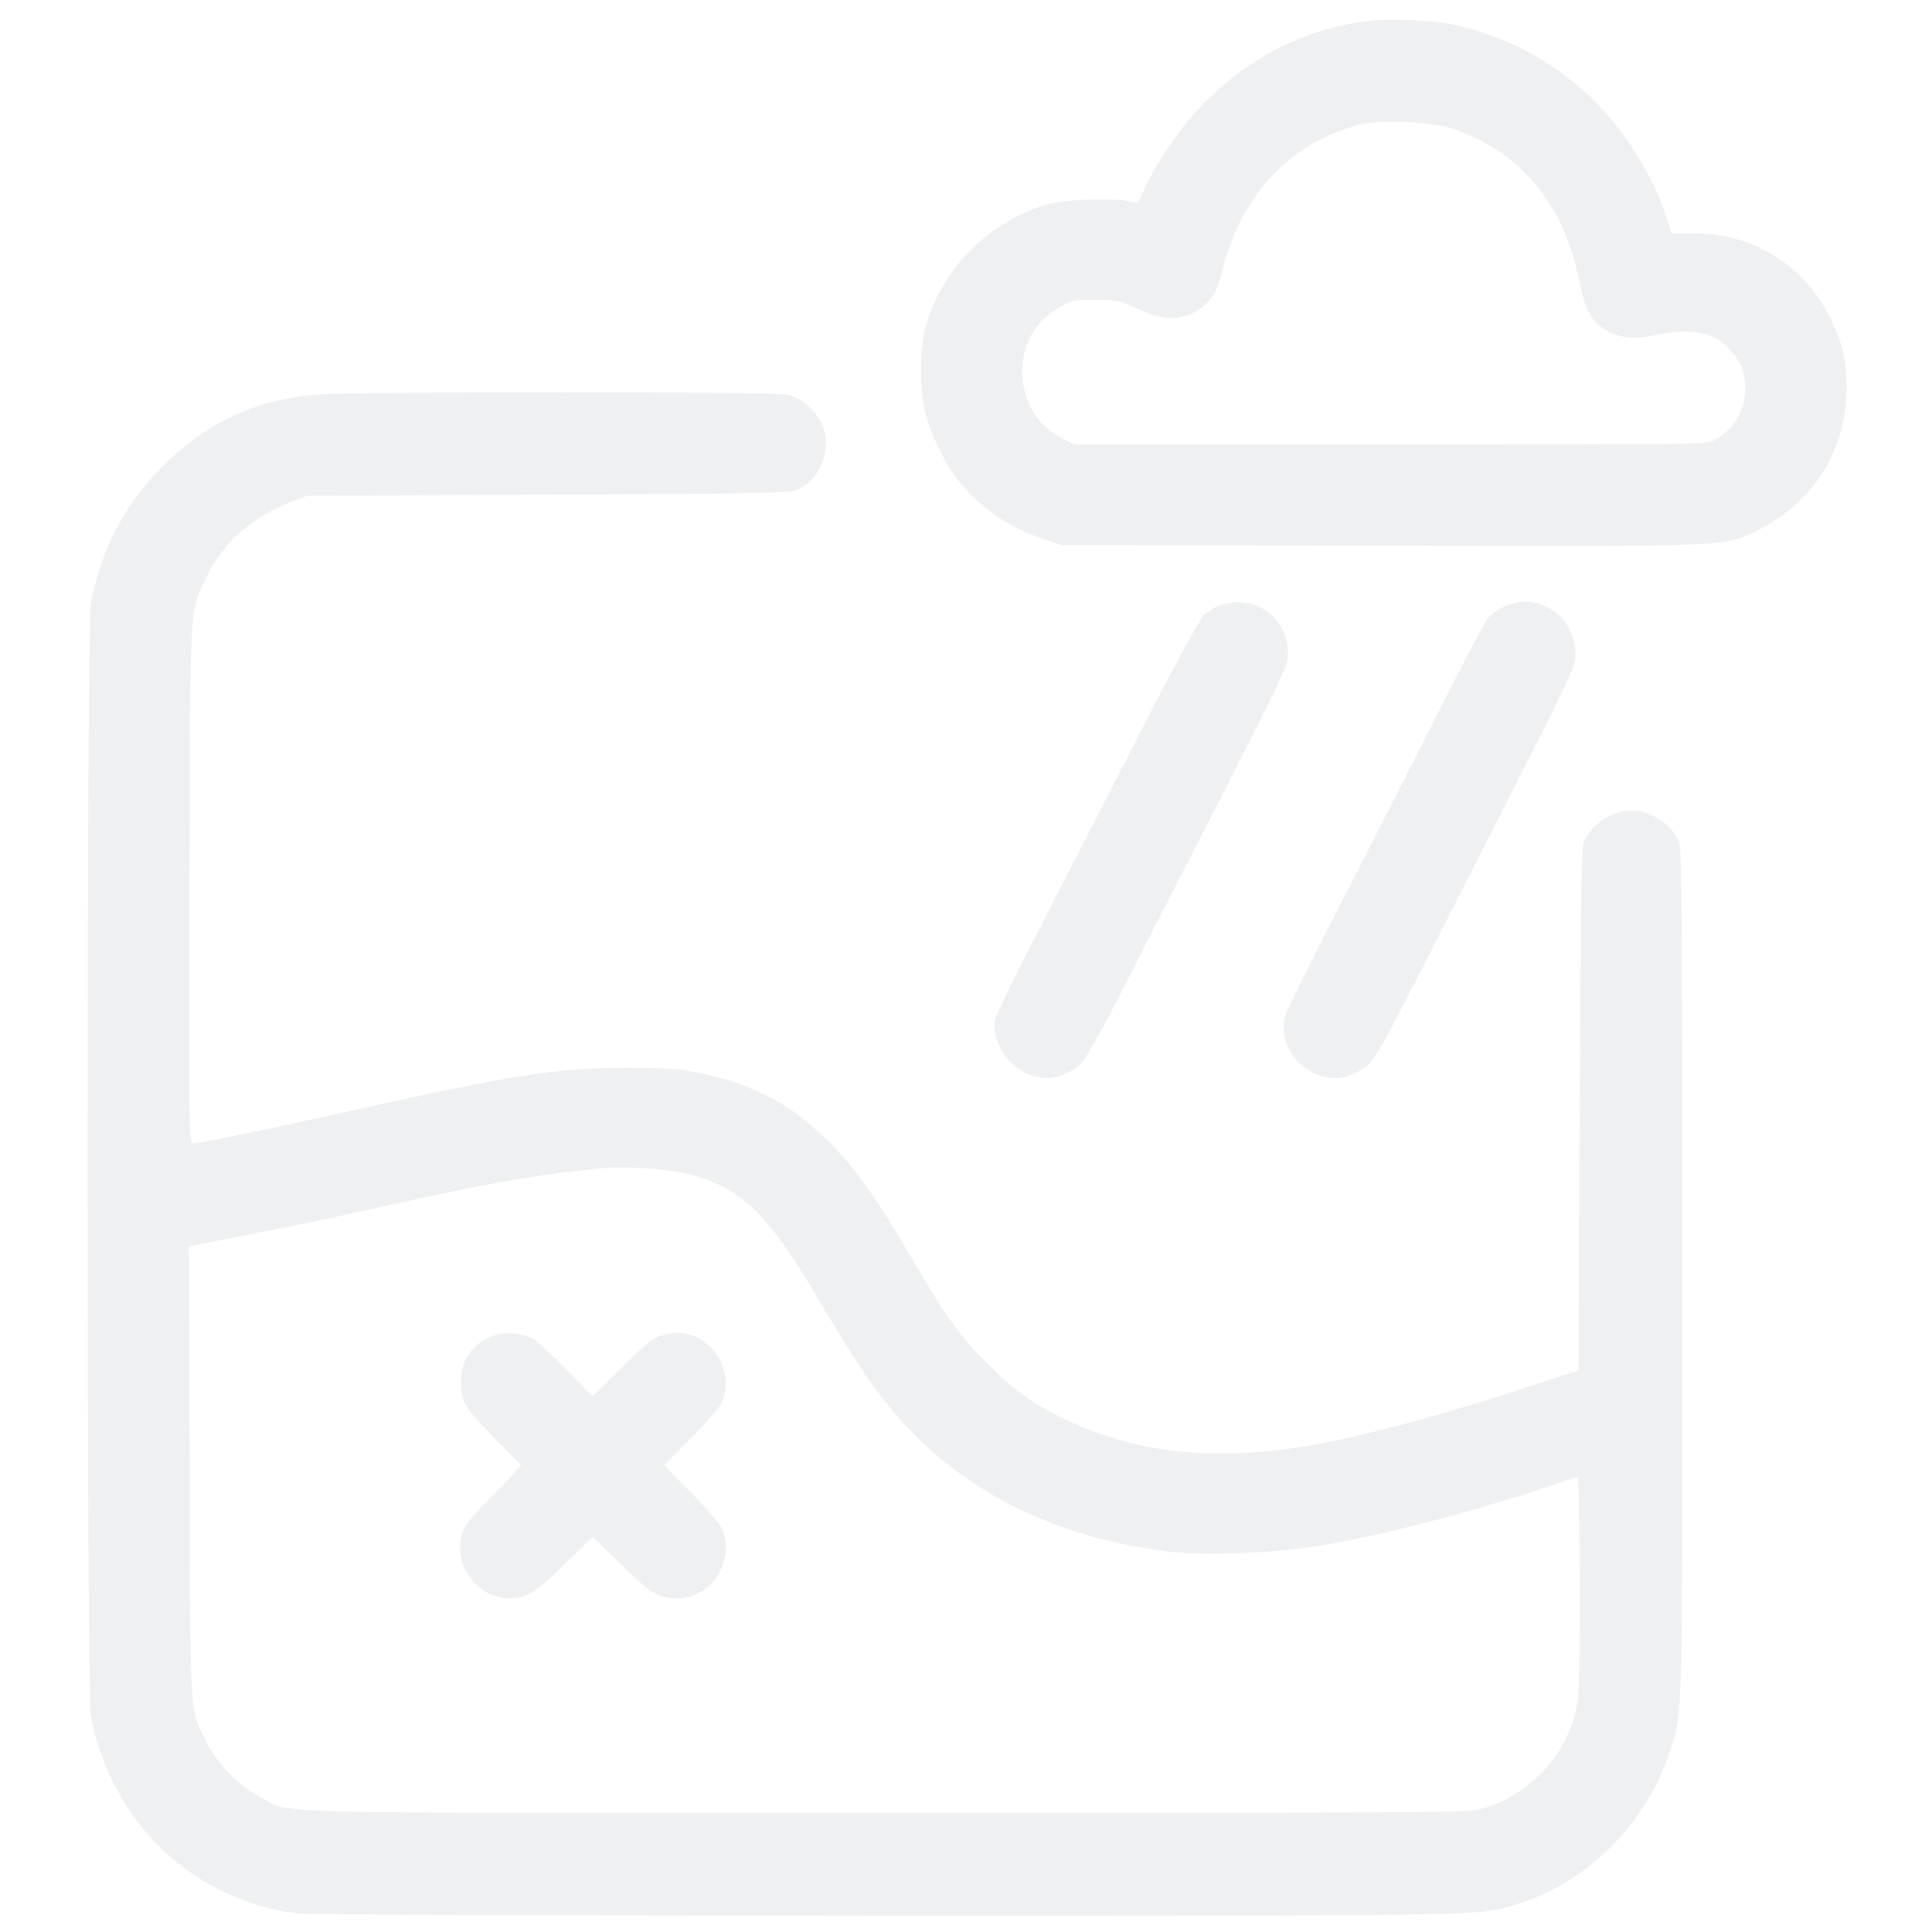
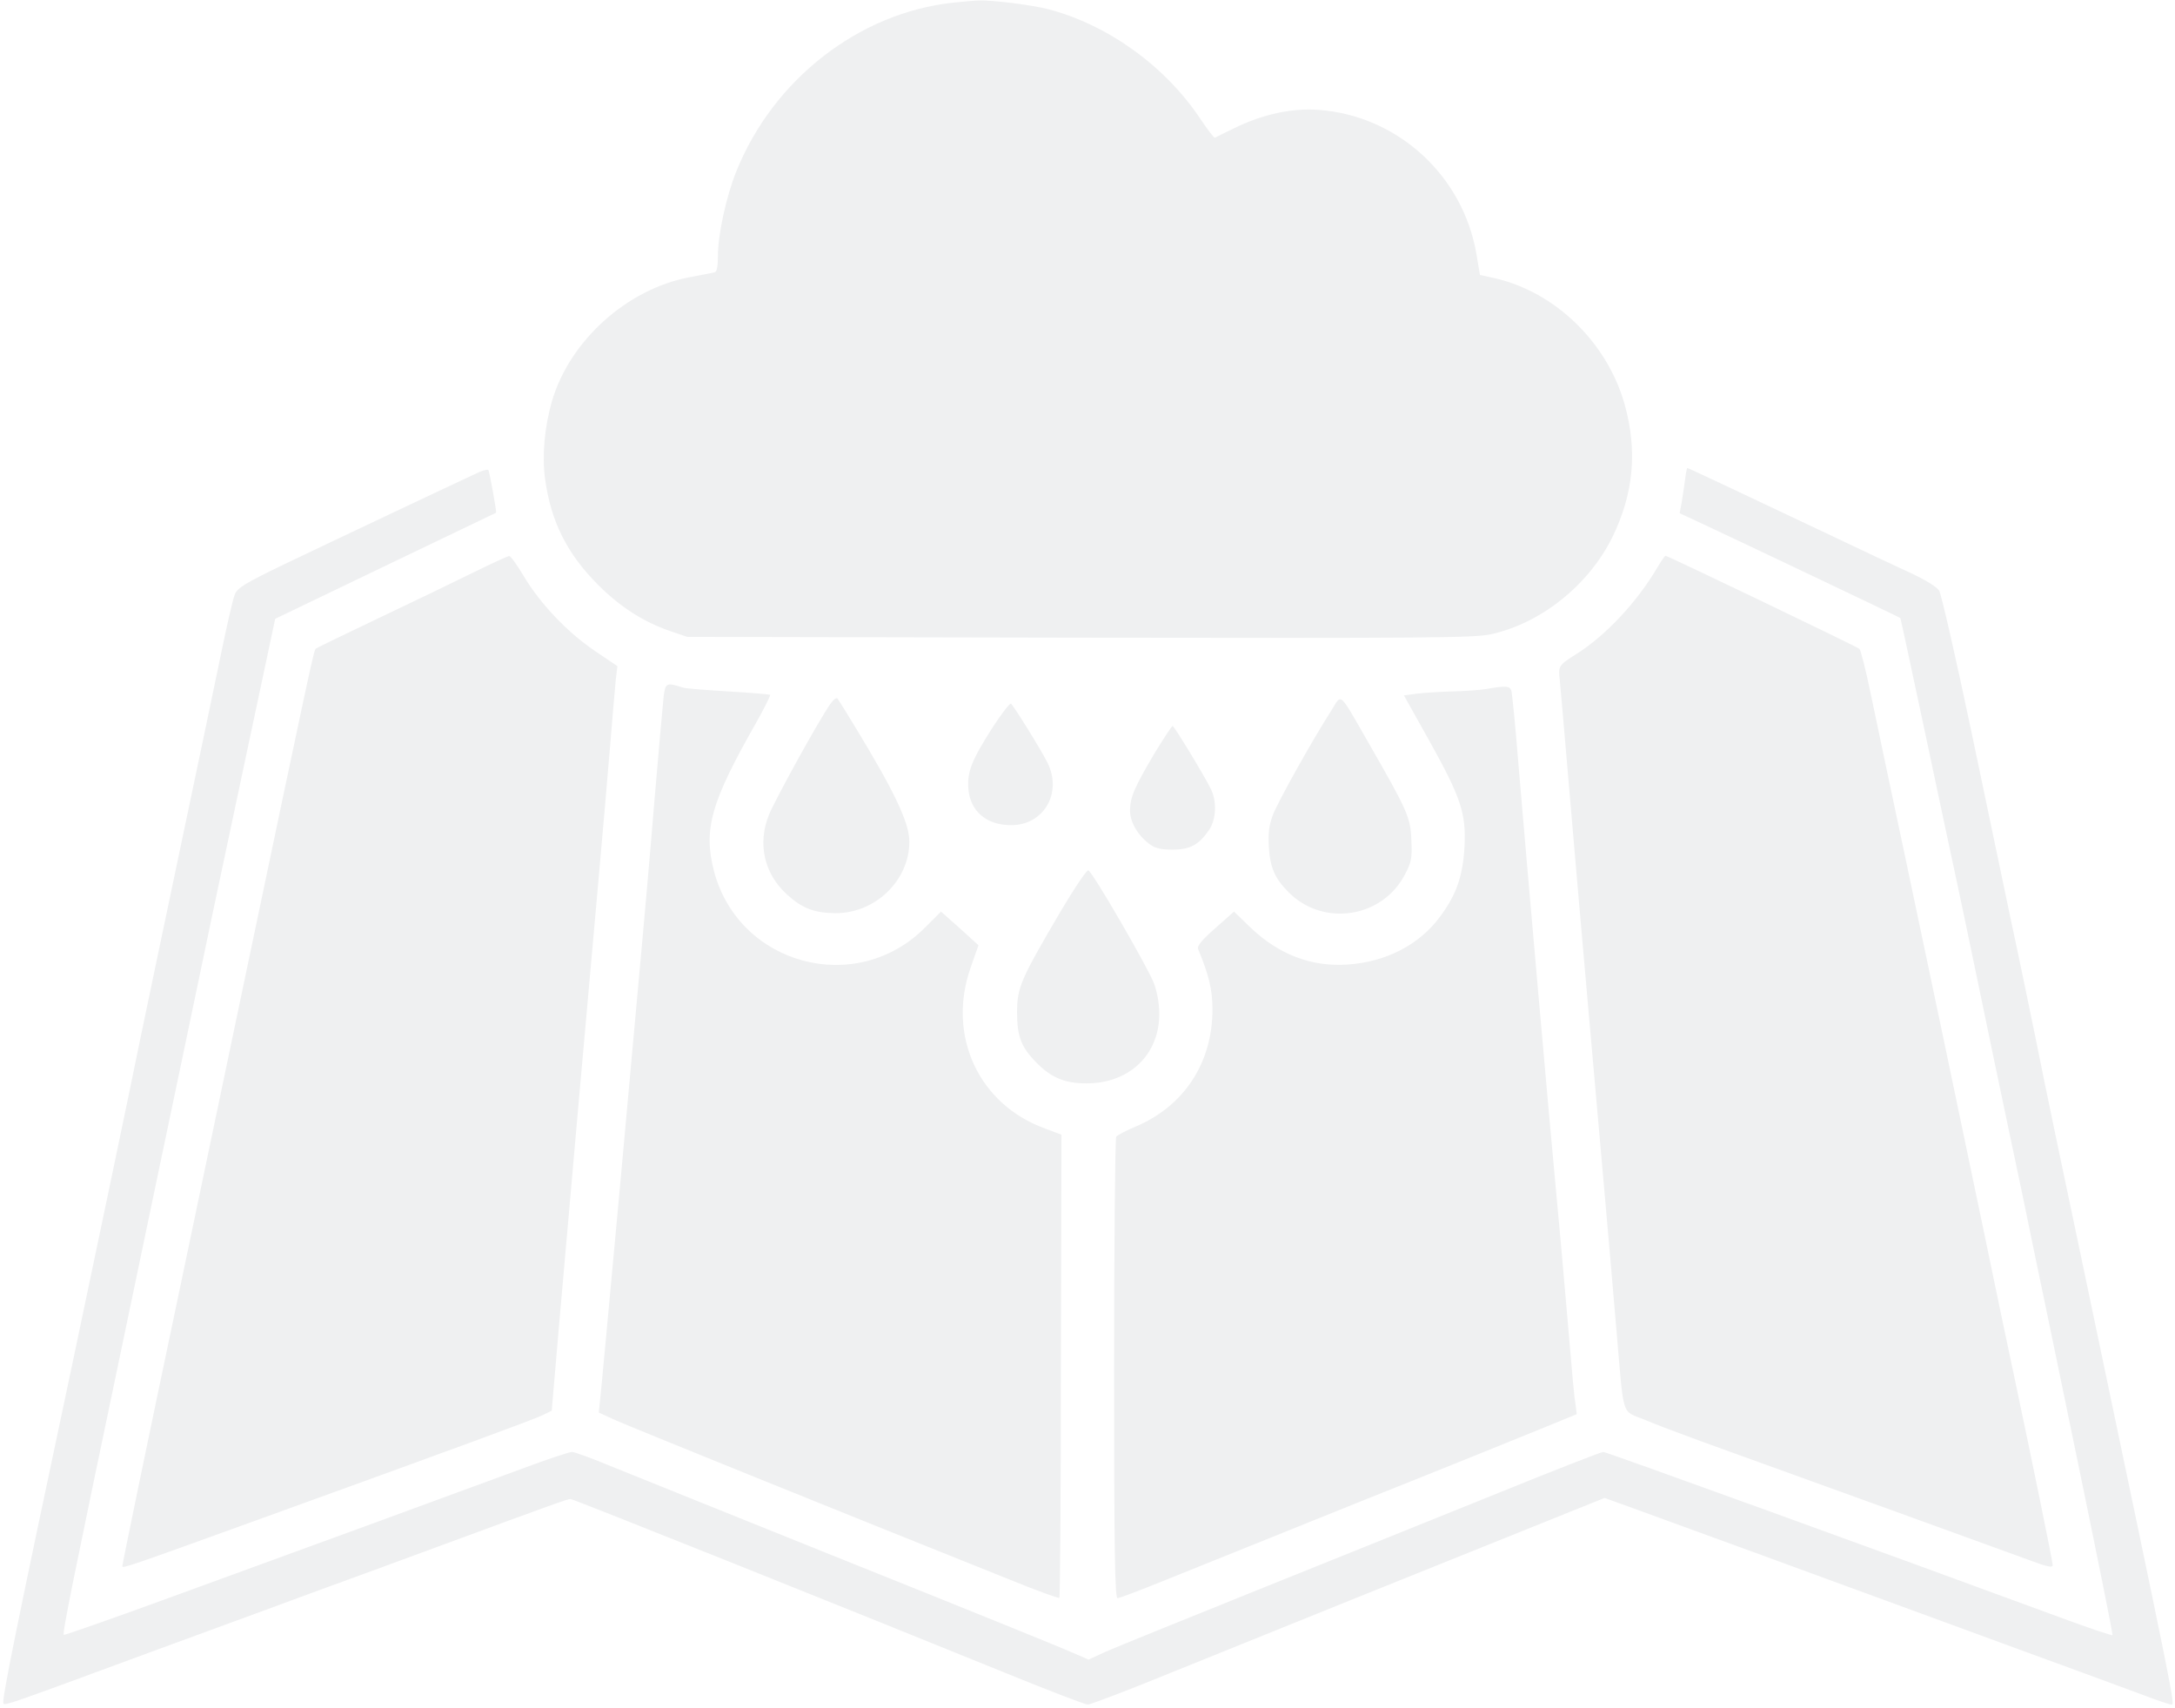
- <svg xmlns="http://www.w3.org/2000/svg" version="1.1" width="100%" height="100%" viewBox="110 75 828 828" preserveAspectRatio="xMidYMid meet">
+ <svg xmlns="http://www.w3.org/2000/svg" version="1.1" width="100%" height="100%" viewBox="103 195 818 642" preserveAspectRatio="xMidYMid meet">
  <defs>
    <style id="current-color-scheme" type="text/css">
      .ColorScheme-Text {
        color: #eff0f1;
      }
    </style>
  </defs>
  <g transform="translate(0,1024) scale(0.1,-0.1)" fill="currentColor" class="ColorScheme-Text" stroke="none">
-     <path d="M6963 9400 c-273 -35 -507 -153 -710 -359 -83 -84 -190 -238 -242 -348 l-35 -73 -40 8 c-77 14 -267 7 -336 -11 -262 -71 -473 -285 -537 -545 -22 -87 -21 -254 1 -347 22 -94 94 -237 153 -307 96 -113 212 -190 358 -239 l70 -24 1380 -3 c1541 -3 1461 -6 1610 67 237 117 377 341 379 606 0 125 -14 185 -71 304 -110 224 -331 361 -582 361 l-97 0 -18 58 c-55 174 -175 372 -306 502 -172 173 -376 284 -615 335 -90 19 -270 26 -362 15z m357 -460 c103 -34 183 -78 253 -135 158 -130 250 -294 297 -525 24 -120 50 -168 115 -206 58 -33 115 -39 207 -20 152 31 246 15 315 -56 53 -54 73 -102 73 -175 -1 -93 -50 -175 -134 -221 -29 -16 -123 -17 -1386 -17 l-1355 0 -47 23 c-106 52 -170 150 -176 269 -7 127 46 229 154 293 56 34 62 35 159 35 92 0 105 -3 169 -33 125 -59 198 -60 279 -5 52 36 75 78 102 187 34 136 108 276 198 373 108 115 222 183 382 229 78 22 311 13 395 -16z" />
-     <path d="M2460 7799 c-269 -20 -493 -128 -685 -330 -151 -159 -244 -343 -286 -569 -18 -94 -18 -4665 0 -4760 84 -455 434 -792 882 -850 46 -6 1018 -9 2529 -10 2646 0 2533 -2 2706 51 300 92 552 347 653 659 53 165 51 101 51 2043 0 1392 -3 1809 -12 1841 -27 87 -143 157 -235 140 -78 -14 -146 -65 -176 -133 -9 -19 -13 -332 -17 -1145 l-5 -1119 -195 -64 c-386 -127 -728 -219 -955 -258 -422 -71 -761 -33 -1074 124 -126 63 -197 115 -312 230 -120 120 -177 200 -326 456 -170 290 -265 418 -413 550 -134 120 -290 195 -495 237 -82 17 -138 21 -305 22 -298 0 -484 -29 -1160 -179 -381 -85 -673 -145 -702 -145 -18 0 -19 33 -16 1118 4 1252 -2 1155 79 1320 70 143 193 249 366 315 l58 22 1035 5 c987 5 1037 6 1073 24 71 35 117 115 117 202 -1 91 -78 183 -170 203 -59 13 -1843 13 -2010 0z m1585 -3339 c228 -57 345 -169 560 -534 173 -292 243 -395 360 -527 279 -312 675 -504 1155 -560 126 -14 392 -7 563 16 267 35 713 149 1081 274 50 17 93 31 98 31 4 0 8 -211 8 -468 0 -437 -1 -474 -20 -548 -50 -195 -213 -358 -407 -408 -55 -14 -319 -16 -2544 -16 -2755 0 -2545 -5 -2682 67 -93 49 -187 144 -232 237 -73 148 -69 74 -72 1153 l-4 971 53 11 c29 6 148 29 263 52 116 22 280 56 365 75 604 135 776 166 1095 198 88 9 281 -4 360 -24z" />
-     <path d="M3216 3766 c-93 -34 -141 -104 -140 -201 0 -83 17 -111 147 -242 l110 -112 -38 -43 c-20 -24 -71 -76 -111 -116 -41 -40 -81 -87 -90 -103 -70 -135 36 -309 189 -309 75 0 109 21 234 144 l123 119 47 -45 c27 -25 81 -77 121 -117 82 -80 122 -101 194 -101 146 0 250 160 193 297 -9 20 -67 89 -132 155 l-117 118 116 118 c68 68 124 133 133 154 36 89 6 195 -72 254 -52 40 -107 50 -176 33 -47 -11 -64 -24 -180 -137 l-127 -126 -115 117 c-63 64 -128 123 -145 132 -45 23 -118 28 -164 11z" />
-     <path d="M6326 6895 c-21 -7 -51 -26 -67 -41 -17 -16 -128 -221 -270 -498 -133 -259 -326 -635 -429 -836 -104 -201 -191 -380 -195 -398 -24 -117 93 -252 220 -252 50 0 108 24 145 60 26 25 85 130 205 365 92 182 196 384 230 450 34 66 151 294 259 506 179 354 196 391 196 438 0 157 -145 259 -294 206z" />
-     <path d="M7543 6889 c-24 -12 -53 -33 -66 -48 -13 -16 -101 -183 -197 -372 -95 -189 -285 -561 -421 -826 -136 -264 -250 -495 -254 -513 -19 -89 32 -192 117 -234 75 -38 138 -35 208 7 65 39 39 -9 554 1005 359 704 368 724 368 781 0 163 -167 271 -309 200z" />
+     <path d="M4615 8280 c-355 -38 -677 -289 -816 -635 -38 -95 -69 -238 -69 -318 0 -38 -4 -59 -12 -61 -7 -2 -51 -10 -97 -19 -234 -45 -448 -238 -515 -465 -28 -98 -38 -205 -26 -293 22 -161 83 -282 200 -399 83 -83 171 -139 270 -173 l65 -22 1475 -3 c1325 -2 1482 -1 1548 13 189 42 367 185 456 365 80 164 95 324 46 500 -66 233 -261 422 -489 474 l-55 12 -13 77 c-50 297 -297 523 -596 544 -99 7 -209 -17 -315 -69 -37 -18 -70 -34 -73 -36 -3 -1 -27 30 -54 70 -131 198 -347 354 -571 413 -60 16 -218 36 -264 33 -14 0 -56 -4 -95 -8z M2835 6516 c-42 -19 -525 -247 -736 -348 -149 -72 -177 -89 -186 -114 -7 -16 -30 -117 -52 -224 -22 -107 -90 -431 -151 -720 -61 -289 -128 -610 -150 -715 -43 -212 -187 -898 -255 -1220 -214 -1007 -270 -1283 -262 -1291 7 -8 24 -2 547 191 234 86 522 191 640 235 118 43 321 117 450 165 448 165 485 178 496 178 10 0 1065 -422 1645 -658 155 -63 290 -115 300 -115 10 0 150 53 311 119 234 95 1062 429 1548 624 l85 34 105 -38 c133 -48 713 -260 1160 -424 190 -70 417 -153 505 -185 88 -32 203 -75 255 -94 52 -20 100 -36 106 -36 15 0 19 -23 -331 1645 -70 330 -149 708 -175 840 -27 132 -69 335 -94 450 -24 116 -92 440 -151 720 -59 281 -114 521 -122 534 -9 14 -54 42 -111 68 -54 25 -176 82 -272 128 -395 187 -560 265 -564 265 -2 0 -6 -21 -9 -47 -4 -27 -9 -65 -13 -86 l-7 -37 84 -39 c112 -52 743 -352 746 -355 1 -1 43 -195 93 -431 50 -237 102 -479 115 -540 13 -60 51 -240 84 -400 33 -159 85 -409 116 -555 31 -146 74 -350 95 -455 22 -104 98 -471 169 -815 71 -344 128 -627 126 -629 -3 -2 -87 26 -187 63 -676 249 -1717 626 -1728 626 -8 0 -185 -69 -394 -154 -210 -85 -613 -247 -896 -361 -283 -114 -545 -220 -581 -236 l-65 -30 -60 26 c-32 15 -412 169 -844 342 -432 174 -838 337 -904 364 -65 27 -126 49 -135 49 -9 0 -91 -27 -182 -61 -200 -74 -853 -313 -1353 -495 -203 -74 -372 -133 -376 -132 -7 3 34 204 235 1163 68 325 167 799 221 1055 53 256 151 721 218 1034 l121 569 414 199 c228 109 415 199 417 200 2 3 -23 144 -29 160 -1 3 -15 1 -32 -6z M2810 6137 c-69 -34 -228 -111 -355 -171 -126 -60 -233 -112 -237 -115 -8 -7 -15 -39 -283 -1316 -113 -539 -221 -1054 -240 -1145 -111 -526 -205 -982 -205 -990 0 -9 26 0 510 175 730 264 1038 377 1070 393 l35 17 27 315 c39 447 103 1170 143 1615 19 209 41 468 50 575 9 107 18 218 21 245 l6 50 -86 58 c-104 71 -205 178 -266 280 -25 42 -49 76 -55 76 -5 0 -66 -28 -135 -62z M7262 6154 c-74 -126 -192 -253 -301 -322 -69 -43 -71 -47 -65 -97 2 -22 20 -224 39 -450 19 -225 51 -588 70 -805 19 -217 46 -523 60 -680 14 -157 34 -391 45 -520 28 -326 17 -293 103 -328 40 -17 135 -53 212 -81 496 -179 1173 -424 1243 -450 61 -23 82 -27 82 -17 0 14 -74 376 -145 711 -20 94 -70 330 -110 525 -120 574 -187 895 -295 1405 -56 264 -117 551 -135 639 -18 87 -37 162 -42 166 -8 8 -721 350 -729 350 -3 0 -17 -21 -32 -46z M3526 5672 c-3 -26 -19 -209 -36 -407 -16 -198 -37 -432 -45 -520 -8 -88 -46 -504 -84 -925 -39 -421 -72 -782 -75 -803 l-4 -39 66 -30 c56 -25 797 -325 1484 -600 98 -40 180 -69 182 -67 3 3 6 396 6 874 l2 868 -61 23 c-250 90 -370 349 -281 604 16 47 30 85 30 85 0 1 -32 29 -70 64 l-71 63 -59 -59 c-259 -262 -702 -143 -795 212 -40 156 -12 257 157 554 32 57 57 106 54 108 -2 2 -73 8 -158 13 -84 5 -160 11 -168 14 -64 20 -67 19 -74 -32z M6620 5699 c-25 -4 -81 -8 -125 -9 -44 -1 -104 -5 -132 -8 l-53 -7 94 -168 c120 -215 140 -275 134 -399 -6 -111 -30 -182 -92 -265 -77 -105 -202 -170 -346 -180 -137 -10 -260 37 -367 139 l-62 60 -71 -63 c-50 -44 -69 -67 -64 -78 40 -96 54 -152 54 -227 0 -201 -107 -364 -290 -441 -36 -15 -68 -32 -72 -38 -4 -5 -8 -398 -8 -872 0 -684 3 -863 13 -863 6 0 89 31 182 69 94 38 424 171 735 296 311 124 620 249 688 277 l122 50 -4 32 c-6 37 -10 81 -36 386 -11 129 -29 330 -40 445 -22 231 -107 1196 -140 1590 -11 138 -23 258 -26 268 -6 18 -21 19 -94 6z M4153 5643 c-42 -59 -208 -360 -231 -417 -44 -109 -18 -222 68 -300 57 -52 103 -69 181 -70 151 -1 279 123 279 269 0 70 -54 185 -203 430 -33 55 -64 104 -67 108 -4 5 -16 -4 -27 -20z M6037 5618 c-69 -107 -201 -343 -220 -393 -14 -38 -18 -67 -15 -120 5 -79 23 -119 75 -171 130 -130 351 -96 436 66 26 49 28 63 25 131 -3 86 -15 111 -163 369 -112 195 -98 182 -138 118z M4766 5559 c-82 -128 -99 -171 -94 -236 7 -83 67 -135 158 -136 125 -2 197 121 139 236 -28 55 -128 215 -137 221 -4 2 -34 -36 -66 -85z M5372 5457 c-75 -127 -92 -165 -92 -215 0 -44 29 -93 73 -126 21 -16 43 -21 87 -21 66 0 99 18 138 75 26 40 29 106 6 153 -25 51 -138 237 -144 237 -3 0 -33 -46 -68 -103z M5022 4868 c-154 -262 -166 -290 -167 -383 0 -91 15 -132 71 -189 56 -58 108 -80 189 -80 161 -1 275 107 275 261 0 38 -8 83 -20 115 -24 62 -231 420 -247 425 -6 2 -51 -65 -101 -149z" />
  </g>
</svg>
